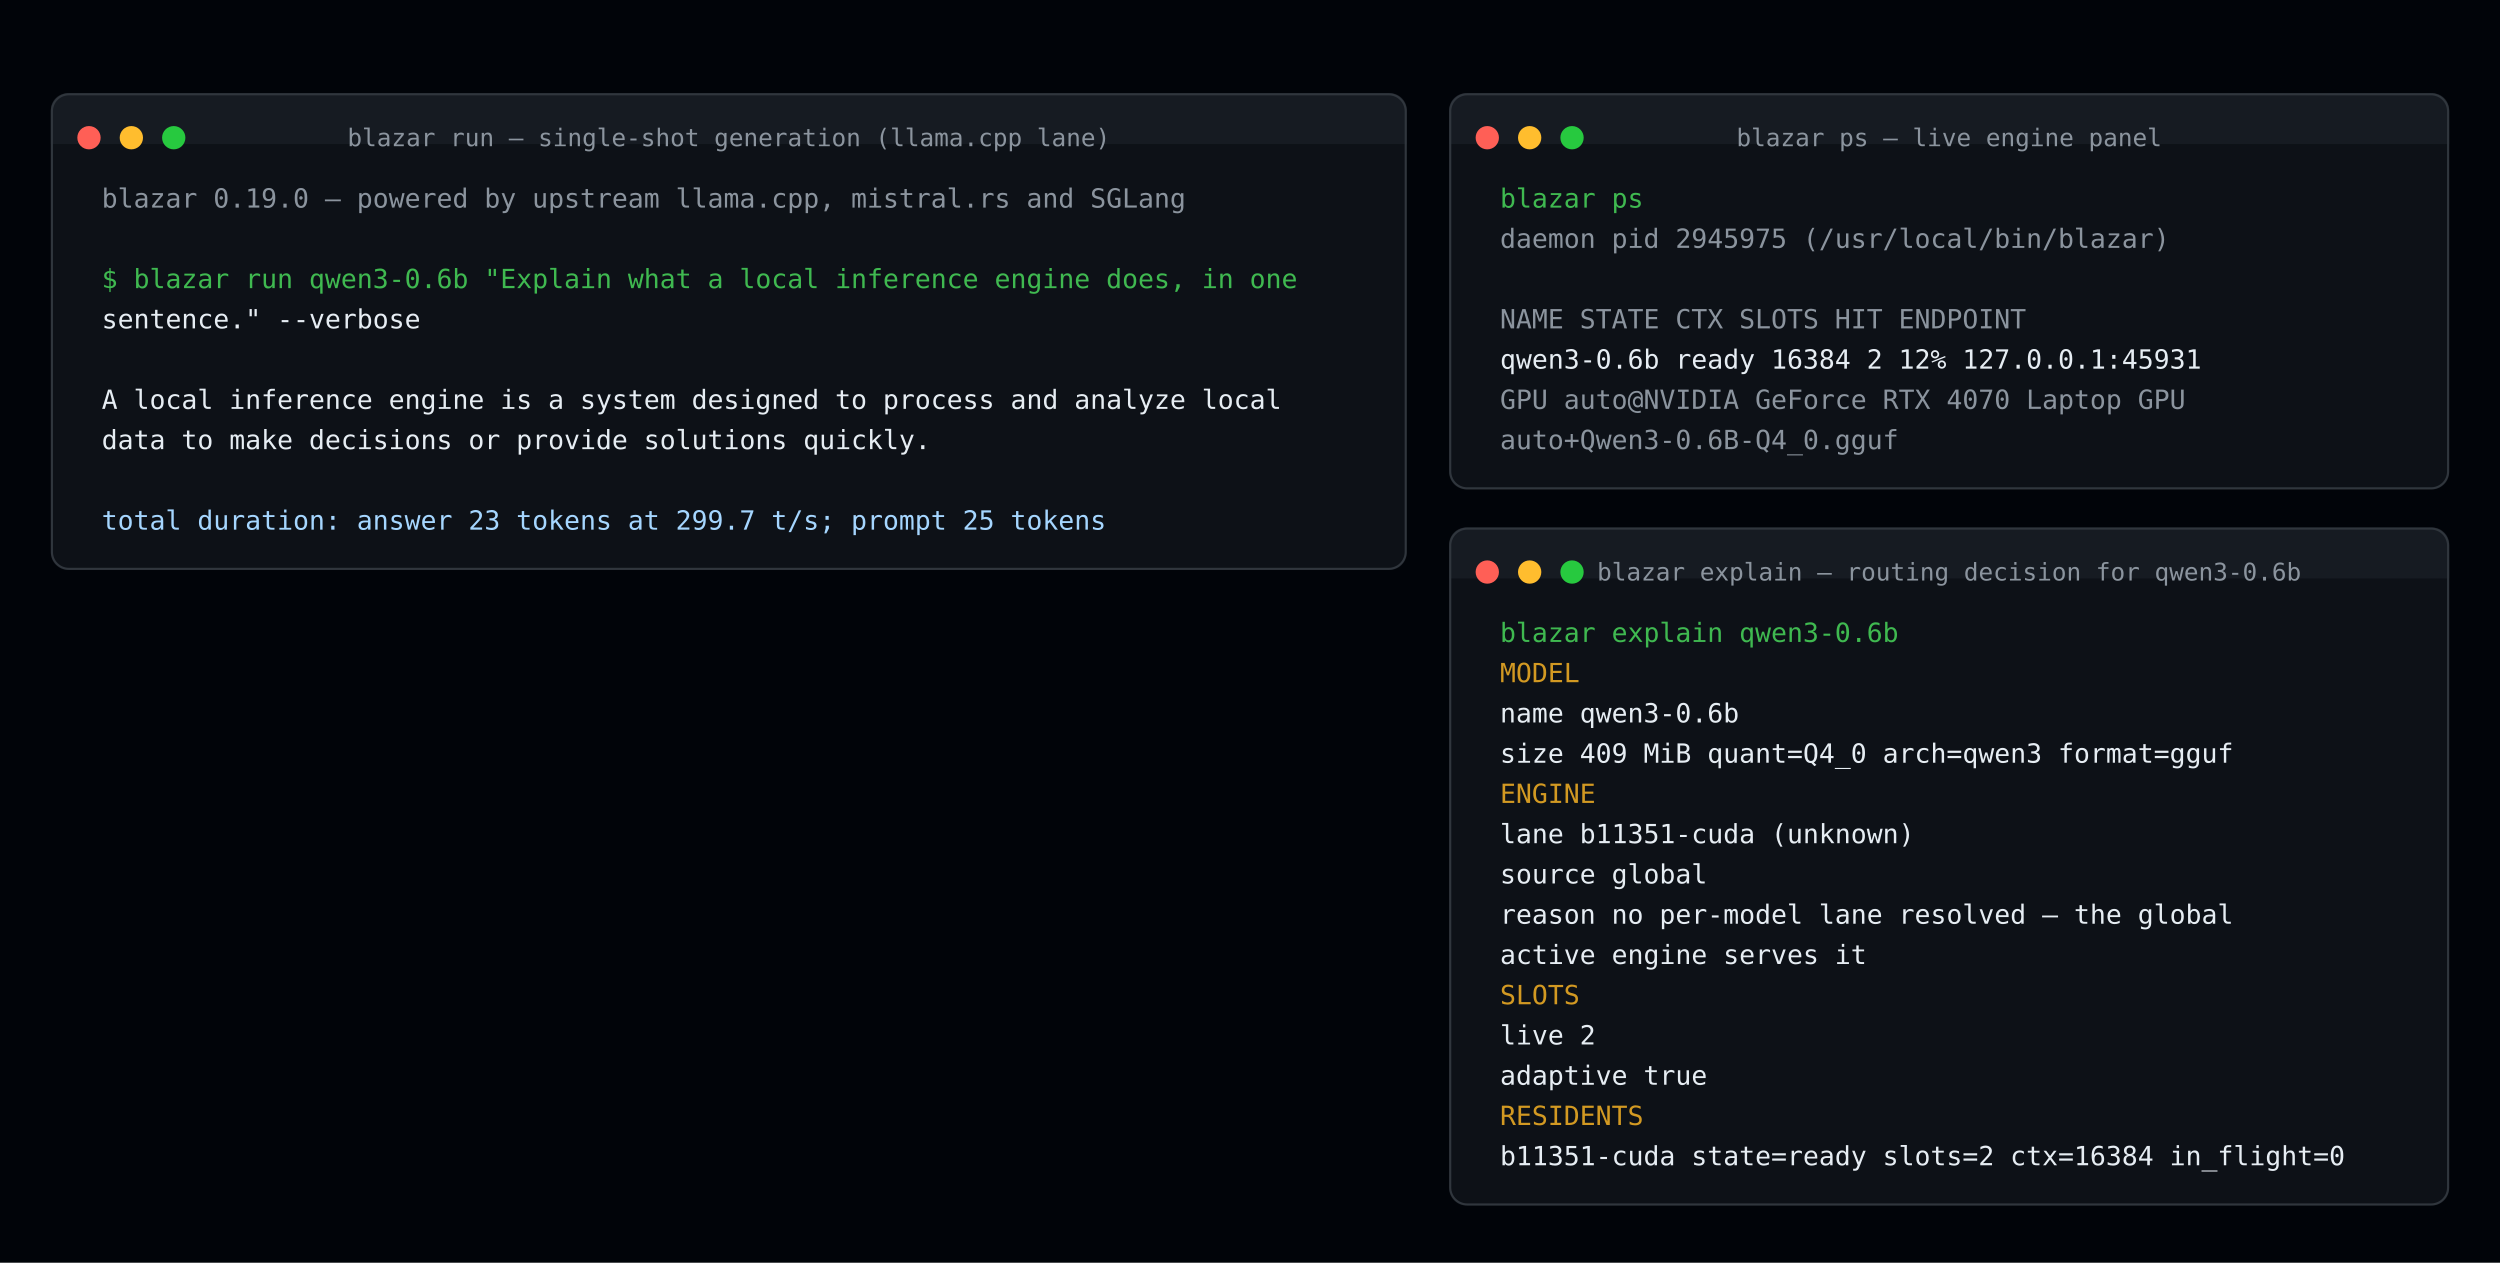
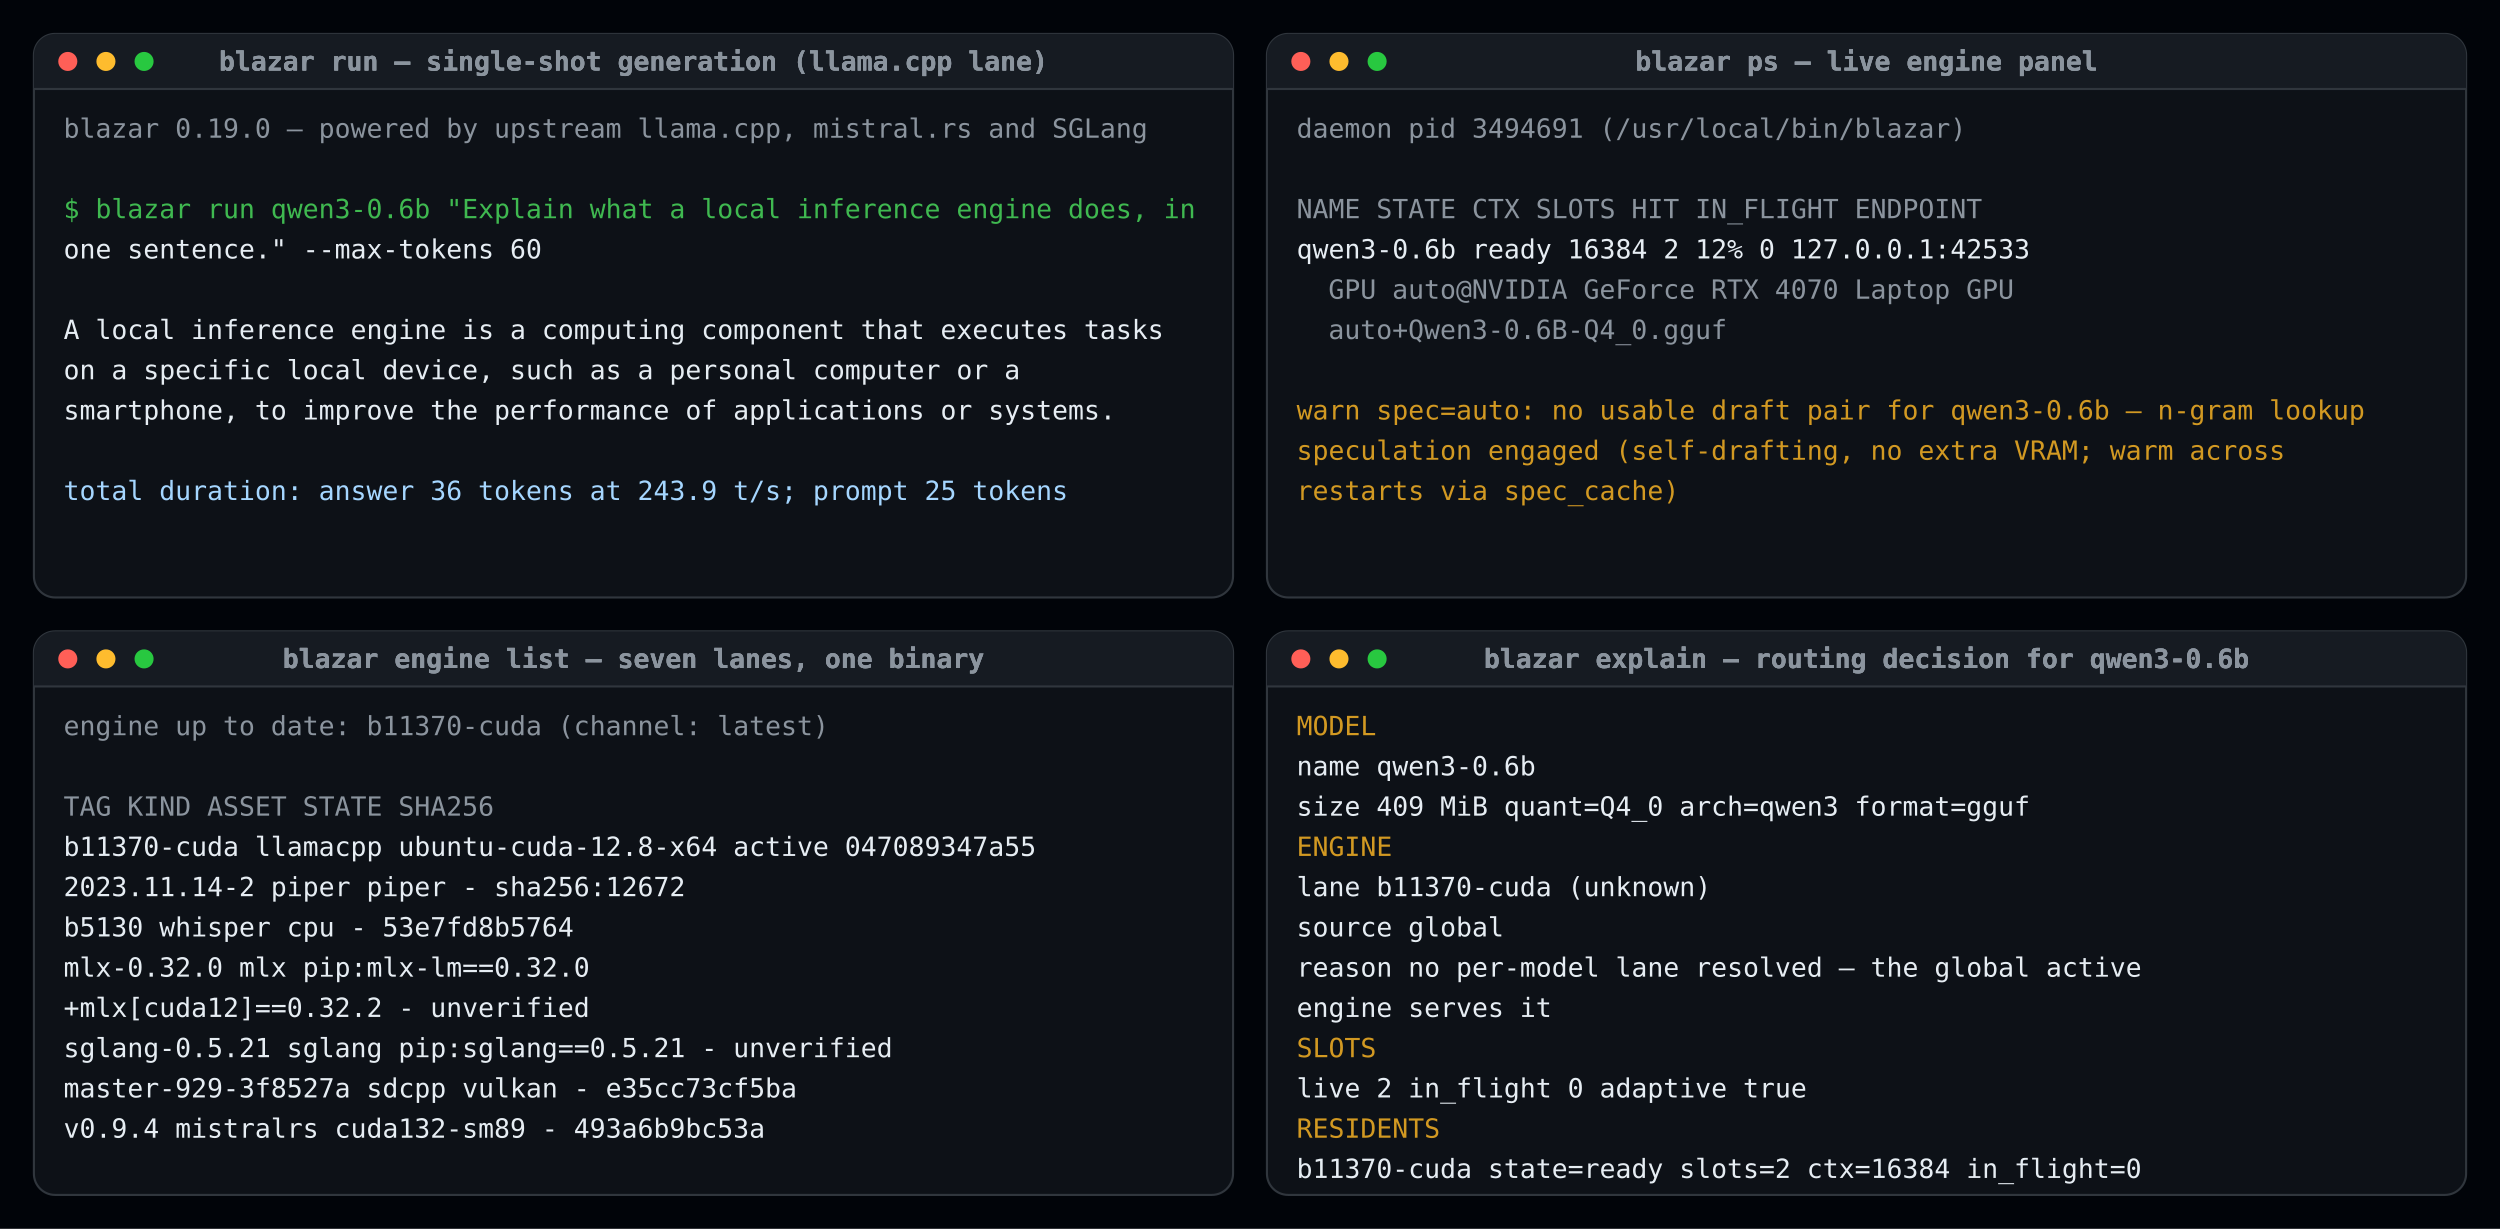
- <svg xmlns="http://www.w3.org/2000/svg" width="1180" height="596" role="img" aria-label="blazar run, ps and explain terminal session">
-   <rect width="1180" height="596" fill="#010409" />
-   <rect x="24" y="44" width="640" height="225" rx="8" fill="#0d1117" />
-   <path d="M24,52 a8,8 0 0 1 8,-8 h624 a8,8 0 0 1 8,8 v16 h-640 z" fill="#161b22" />
-   <rect x="24.5" y="44.5" width="639" height="224" rx="8" fill="none" stroke="#30363d" />
-   <circle cx="42" cy="65" r="5.5" fill="#ff5f56" />
-   <circle cx="62" cy="65" r="5.5" fill="#ffbd2e" />
-   <circle cx="82" cy="65" r="5.5" fill="#27c93f" />
-   <text x="344.0" y="69" text-anchor="middle" font-family="ui-monospace, SFMono-Regular, Menlo, Consolas, monospace" font-size="11.5" fill="#8b949e">blazar run — single-shot generation (llama.cpp lane)</text>
-   <text x="48" y="98" font-family="ui-monospace, SFMono-Regular, Menlo, Consolas, monospace" font-size="12.5" fill="#8b949e">blazar 0.19.0 — powered by upstream llama.cpp, mistral.rs and SGLang</text>
-   <text x="48" y="136.0" font-family="ui-monospace, SFMono-Regular, Menlo, Consolas, monospace" font-size="12.5" fill="#3fb950">$ blazar run qwen3-0.6b "Explain what a local inference engine does, in one</text>
-   <text x="48" y="155.0" font-family="ui-monospace, SFMono-Regular, Menlo, Consolas, monospace" font-size="12.5" fill="#e6edf3">  sentence." --verbose</text>
-   <text x="48" y="193.0" font-family="ui-monospace, SFMono-Regular, Menlo, Consolas, monospace" font-size="12.5" fill="#e6edf3">A local inference engine is a system designed to process and analyze local</text>
-   <text x="48" y="212.0" font-family="ui-monospace, SFMono-Regular, Menlo, Consolas, monospace" font-size="12.5" fill="#e6edf3">data to make decisions or provide solutions quickly.</text>
-   <text x="48" y="250.0" font-family="ui-monospace, SFMono-Regular, Menlo, Consolas, monospace" font-size="12.5" fill="#a5d6ff">total duration: answer 23 tokens at 299.7 t/s; prompt 25 tokens</text>
-   <rect x="684" y="44" width="472" height="187" rx="8" fill="#0d1117" />
-   <path d="M684,52 a8,8 0 0 1 8,-8 h456 a8,8 0 0 1 8,8 v16 h-472 z" fill="#161b22" />
-   <rect x="684.5" y="44.5" width="471" height="186" rx="8" fill="none" stroke="#30363d" />
-   <circle cx="702" cy="65" r="5.5" fill="#ff5f56" />
-   <circle cx="722" cy="65" r="5.5" fill="#ffbd2e" />
-   <circle cx="742" cy="65" r="5.5" fill="#27c93f" />
-   <text x="920.0" y="69" text-anchor="middle" font-family="ui-monospace, SFMono-Regular, Menlo, Consolas, monospace" font-size="11.5" fill="#8b949e">blazar ps — live engine panel</text>
-   <text x="708" y="98" font-family="ui-monospace, SFMono-Regular, Menlo, Consolas, monospace" font-size="12.5" fill="#3fb950">blazar ps</text>
-   <text x="708" y="117.0" font-family="ui-monospace, SFMono-Regular, Menlo, Consolas, monospace" font-size="12.5" fill="#8b949e">daemon pid 2945975 (/usr/local/bin/blazar)</text>
-   <text x="708" y="155.0" font-family="ui-monospace, SFMono-Regular, Menlo, Consolas, monospace" font-size="12.5" fill="#8b949e">NAME          STATE    CTX     SLOTS  HIT  ENDPOINT</text>
-   <text x="708" y="174.0" font-family="ui-monospace, SFMono-Regular, Menlo, Consolas, monospace" font-size="12.5" fill="#e6edf3">qwen3-0.6b    ready    16384   2      12%  127.0.0.1:45931</text>
-   <text x="708" y="193.0" font-family="ui-monospace, SFMono-Regular, Menlo, Consolas, monospace" font-size="12.5" fill="#8b949e">GPU auto@NVIDIA GeForce RTX 4070 Laptop GPU</text>
-   <text x="708" y="212.0" font-family="ui-monospace, SFMono-Regular, Menlo, Consolas, monospace" font-size="12.5" fill="#8b949e">  auto+Qwen3-0.6B-Q4_0.gguf</text>
-   <rect x="684" y="249" width="472" height="320" rx="8" fill="#0d1117" />
-   <path d="M684,257 a8,8 0 0 1 8,-8 h456 a8,8 0 0 1 8,8 v16 h-472 z" fill="#161b22" />
-   <rect x="684.5" y="249.5" width="471" height="319" rx="8" fill="none" stroke="#30363d" />
-   <circle cx="702" cy="270" r="5.5" fill="#ff5f56" />
-   <circle cx="722" cy="270" r="5.5" fill="#ffbd2e" />
-   <circle cx="742" cy="270" r="5.5" fill="#27c93f" />
-   <text x="920.0" y="274" text-anchor="middle" font-family="ui-monospace, SFMono-Regular, Menlo, Consolas, monospace" font-size="11.5" fill="#8b949e">blazar explain — routing decision for qwen3-0.6b</text>
-   <text x="708" y="303" font-family="ui-monospace, SFMono-Regular, Menlo, Consolas, monospace" font-size="12.5" fill="#3fb950">blazar explain qwen3-0.6b</text>
-   <text x="708" y="322.0" font-family="ui-monospace, SFMono-Regular, Menlo, Consolas, monospace" font-size="12.5" fill="#d29922">MODEL</text>
-   <text x="708" y="341.0" font-family="ui-monospace, SFMono-Regular, Menlo, Consolas, monospace" font-size="12.5" fill="#e6edf3">  name        qwen3-0.6b</text>
-   <text x="708" y="360.0" font-family="ui-monospace, SFMono-Regular, Menlo, Consolas, monospace" font-size="12.5" fill="#e6edf3">  size        409 MiB  quant=Q4_0  arch=qwen3  format=gguf</text>
-   <text x="708" y="379.0" font-family="ui-monospace, SFMono-Regular, Menlo, Consolas, monospace" font-size="12.5" fill="#d29922">ENGINE</text>
-   <text x="708" y="398.0" font-family="ui-monospace, SFMono-Regular, Menlo, Consolas, monospace" font-size="12.5" fill="#e6edf3">  lane        b11351-cuda (unknown)</text>
-   <text x="708" y="417.0" font-family="ui-monospace, SFMono-Regular, Menlo, Consolas, monospace" font-size="12.5" fill="#e6edf3">  source      global</text>
-   <text x="708" y="436.0" font-family="ui-monospace, SFMono-Regular, Menlo, Consolas, monospace" font-size="12.5" fill="#e6edf3">  reason      no per-model lane resolved — the global</text>
-   <text x="708" y="455.0" font-family="ui-monospace, SFMono-Regular, Menlo, Consolas, monospace" font-size="12.5" fill="#e6edf3">            active engine serves it</text>
-   <text x="708" y="474.0" font-family="ui-monospace, SFMono-Regular, Menlo, Consolas, monospace" font-size="12.5" fill="#d29922">SLOTS</text>
-   <text x="708" y="493.0" font-family="ui-monospace, SFMono-Regular, Menlo, Consolas, monospace" font-size="12.5" fill="#e6edf3">  live        2</text>
-   <text x="708" y="512.0" font-family="ui-monospace, SFMono-Regular, Menlo, Consolas, monospace" font-size="12.5" fill="#e6edf3">  adaptive    true</text>
-   <text x="708" y="531.0" font-family="ui-monospace, SFMono-Regular, Menlo, Consolas, monospace" font-size="12.5" fill="#d29922">RESIDENTS</text>
-   <text x="708" y="550.0" font-family="ui-monospace, SFMono-Regular, Menlo, Consolas, monospace" font-size="12.5" fill="#e6edf3">  b11351-cuda  state=ready slots=2 ctx=16384 in_flight=0</text>
+ <svg xmlns="http://www.w3.org/2000/svg" width="1180" height="580" viewBox="0 0 1180 580" font-family="ui-monospace, SFMono-Regular, 'SF Mono', Menlo, Consolas, monospace">
+   <rect width="1180" height="580" fill="#010409" />
+   <rect x="16" y="16" width="566" height="266" rx="10" fill="#0d1117" stroke="#30363d" stroke-width="1" />
+   <path d="M 16 26 a 10 10 0 0 1 10 -10 h 546 a 10 10 0 0 1 10 10 v 16 h -566 z" fill="#161b22" />
+   <line x1="16" y1="42" x2="582" y2="42" stroke="#30363d" stroke-width="1" />
+   <circle cx="32" cy="29" r="4.5" fill="#ff5f57" />
+   <circle cx="50" cy="29" r="4.5" fill="#febc2e" />
+   <circle cx="68" cy="29" r="4.5" fill="#28c840" />
+   <rect x="598" y="16" width="566" height="266" rx="10" fill="#0d1117" stroke="#30363d" stroke-width="1" />
+   <path d="M 598 26 a 10 10 0 0 1 10 -10 h 546 a 10 10 0 0 1 10 10 v 16 h -566 z" fill="#161b22" />
+   <line x1="598" y1="42" x2="1164" y2="42" stroke="#30363d" stroke-width="1" />
+   <circle cx="614" cy="29" r="4.5" fill="#ff5f57" />
+   <circle cx="632" cy="29" r="4.5" fill="#febc2e" />
+   <circle cx="650" cy="29" r="4.5" fill="#28c840" />
+   <rect x="16" y="298" width="566" height="266" rx="10" fill="#0d1117" stroke="#30363d" stroke-width="1" />
+   <path d="M 16 308 a 10 10 0 0 1 10 -10 h 546 a 10 10 0 0 1 10 10 v 16 h -566 z" fill="#161b22" />
+   <line x1="16" y1="324" x2="582" y2="324" stroke="#30363d" stroke-width="1" />
+   <circle cx="32" cy="311" r="4.5" fill="#ff5f57" />
+   <circle cx="50" cy="311" r="4.5" fill="#febc2e" />
+   <circle cx="68" cy="311" r="4.5" fill="#28c840" />
+   <rect x="598" y="298" width="566" height="266" rx="10" fill="#0d1117" stroke="#30363d" stroke-width="1" />
+   <path d="M 598 308 a 10 10 0 0 1 10 -10 h 546 a 10 10 0 0 1 10 10 v 16 h -566 z" fill="#161b22" />
+   <line x1="598" y1="324" x2="1164" y2="324" stroke="#30363d" stroke-width="1" />
+   <circle cx="614" cy="311" r="4.5" fill="#ff5f57" />
+   <circle cx="632" cy="311" r="4.5" fill="#febc2e" />
+   <circle cx="650" cy="311" r="4.5" fill="#28c840" />
+   <text x="299.0" y="33.3" font-size="12.5" fill="#8b949e" font-weight="600" text-anchor="middle">blazar run — single-shot generation (llama.cpp lane)</text>
+   <text x="299.0" y="33.3" font-size="12.5" fill="#8b949e" font-weight="600" text-anchor="middle">blazar run — single-shot generation (llama.cpp lane)</text>
+   <text x="299.0" y="33.3" font-size="12.5" fill="#8b949e" font-weight="600" text-anchor="middle">blazar run — single-shot generation (llama.cpp lane)</text>
+   <text x="30.0" y="65.0" font-size="12.5" fill="#8b949e" font-weight="400">blazar 0.19.0 — powered by upstream llama.cpp, mistral.rs and SGLang</text>
+   <text x="30.0" y="84.0" font-size="12.5" fill="#e6edf3" font-weight="400" />
+   <text x="30.0" y="103.0" font-size="12.5" fill="#3fb950" font-weight="400">$ blazar run qwen3-0.6b "Explain what a local inference engine does, in</text>
+   <text x="30.0" y="122.0" font-size="12.5" fill="#e6edf3" font-weight="400">one sentence." --max-tokens 60</text>
+   <text x="30.0" y="141.0" font-size="12.5" fill="#e6edf3" font-weight="400" />
+   <text x="30.0" y="160.0" font-size="12.5" fill="#e6edf3" font-weight="400">A local inference engine is a computing component that executes tasks</text>
+   <text x="30.0" y="179.0" font-size="12.5" fill="#e6edf3" font-weight="400">on a specific local device, such as a personal computer or a</text>
+   <text x="30.0" y="198.0" font-size="12.5" fill="#e6edf3" font-weight="400">smartphone, to improve the performance of applications or systems.</text>
+   <text x="30.0" y="217.0" font-size="12.5" fill="#e6edf3" font-weight="400" />
+   <text x="30.0" y="236.0" font-size="12.5" fill="#a5d6ff" font-weight="400">total duration: answer 36 tokens at 243.9 t/s; prompt 25 tokens</text>
+   <text x="881.0" y="33.3" font-size="12.5" fill="#8b949e" font-weight="600" text-anchor="middle">blazar ps — live engine panel</text>
+   <text x="881.0" y="33.3" font-size="12.5" fill="#8b949e" font-weight="600" text-anchor="middle">blazar ps — live engine panel</text>
+   <text x="881.0" y="33.3" font-size="12.5" fill="#8b949e" font-weight="600" text-anchor="middle">blazar ps — live engine panel</text>
+   <text x="612.0" y="65.0" font-size="12.5" fill="#8b949e" font-weight="400">daemon pid 3494691 (/usr/local/bin/blazar)</text>
+   <text x="612.0" y="84.0" font-size="12.5" fill="#e6edf3" font-weight="400" />
+   <text x="612.0" y="103.0" font-size="12.5" fill="#8b949e" font-weight="400">NAME         STATE   CTX    SLOTS  HIT   IN_FLIGHT  ENDPOINT</text>
+   <text x="612.0" y="122.0" font-size="12.5" fill="#e6edf3" font-weight="400">qwen3-0.6b   ready   16384  2      12%   0          127.0.0.1:42533</text>
+   <text x="627.0" y="141.0" font-size="12.5" fill="#8b949e" font-weight="400">GPU  auto@NVIDIA GeForce RTX 4070 Laptop GPU</text>
+   <text x="627.0" y="160.0" font-size="12.5" fill="#8b949e" font-weight="400">     auto+Qwen3-0.6B-Q4_0.gguf</text>
+   <text x="612.0" y="179.0" font-size="12.5" fill="#e6edf3" font-weight="400" />
+   <text x="612.0" y="198.0" font-size="12.5" fill="#d29922" font-weight="400">warn  spec=auto: no usable draft pair for qwen3-0.6b — n-gram lookup</text>
+   <text x="612.0" y="217.0" font-size="12.5" fill="#d29922" font-weight="400">      speculation engaged (self-drafting, no extra VRAM; warm across</text>
+   <text x="612.0" y="236.0" font-size="12.5" fill="#d29922" font-weight="400">      restarts via spec_cache)</text>
+   <text x="299.0" y="315.3" font-size="12.5" fill="#8b949e" font-weight="600" text-anchor="middle">blazar engine list — seven lanes, one binary</text>
+   <text x="299.0" y="315.3" font-size="12.5" fill="#8b949e" font-weight="600" text-anchor="middle">blazar engine list — seven lanes, one binary</text>
+   <text x="299.0" y="315.3" font-size="12.5" fill="#8b949e" font-weight="600" text-anchor="middle">blazar engine list — seven lanes, one binary</text>
+   <text x="30.0" y="347.0" font-size="12.5" fill="#8b949e" font-weight="400">engine up to date: b11370-cuda (channel: latest)</text>
+   <text x="30.0" y="366.0" font-size="12.5" fill="#e6edf3" font-weight="400" />
+   <text x="30.0" y="385.0" font-size="12.5" fill="#8b949e" font-weight="400">TAG                KIND       ASSET                          STATE    SHA256</text>
+   <text x="30.0" y="404.0" font-size="12.5" fill="#e6edf3" font-weight="400">b11370-cuda        llamacpp   ubuntu-cuda-12.8-x64           active   047089347a55</text>
+   <text x="30.0" y="423.0" font-size="12.5" fill="#e6edf3" font-weight="400">2023.11.14-2       piper      piper                          -        sha256:12672</text>
+   <text x="30.0" y="442.0" font-size="12.5" fill="#e6edf3" font-weight="400">b5130              whisper    cpu                            -        53e7fd8b5764</text>
+   <text x="30.0" y="461.0" font-size="12.5" fill="#e6edf3" font-weight="400">mlx-0.32.0         mlx        pip:mlx-lm==0.32.0</text>
+   <text x="30.0" y="480.0" font-size="12.5" fill="#e6edf3" font-weight="400">                              +mlx[cuda12]==0.32.2           -        unverified</text>
+   <text x="30.0" y="499.0" font-size="12.5" fill="#e6edf3" font-weight="400">sglang-0.5.21      sglang     pip:sglang==0.5.21             -        unverified</text>
+   <text x="30.0" y="518.0" font-size="12.5" fill="#e6edf3" font-weight="400">master-929-3f8527a sdcpp      vulkan                         -        e35cc73cf5ba</text>
+   <text x="30.0" y="537.0" font-size="12.5" fill="#e6edf3" font-weight="400">v0.9.4             mistralrs  cuda132-sm89                   -        493a6b9bc53a</text>
+   <text x="881.0" y="315.3" font-size="12.5" fill="#8b949e" font-weight="600" text-anchor="middle">blazar explain — routing decision for qwen3-0.6b</text>
+   <text x="881.0" y="315.3" font-size="12.5" fill="#8b949e" font-weight="600" text-anchor="middle">blazar explain — routing decision for qwen3-0.6b</text>
+   <text x="881.0" y="315.3" font-size="12.5" fill="#8b949e" font-weight="600" text-anchor="middle">blazar explain — routing decision for qwen3-0.6b</text>
+   <text x="612.0" y="347.0" font-size="12.5" fill="#d29922" font-weight="400">MODEL</text>
+   <text x="612.0" y="366.0" font-size="12.5" fill="#e6edf3" font-weight="400">  name      qwen3-0.6b</text>
+   <text x="612.0" y="385.0" font-size="12.5" fill="#e6edf3" font-weight="400">  size      409 MiB  quant=Q4_0  arch=qwen3  format=gguf</text>
+   <text x="612.0" y="404.0" font-size="12.5" fill="#d29922" font-weight="400">ENGINE</text>
+   <text x="612.0" y="423.0" font-size="12.5" fill="#e6edf3" font-weight="400">  lane      b11370-cuda (unknown)</text>
+   <text x="612.0" y="442.0" font-size="12.5" fill="#e6edf3" font-weight="400">  source    global</text>
+   <text x="612.0" y="461.0" font-size="12.5" fill="#e6edf3" font-weight="400">  reason    no per-model lane resolved — the global active</text>
+   <text x="612.0" y="480.0" font-size="12.5" fill="#e6edf3" font-weight="400">            engine serves it</text>
+   <text x="612.0" y="499.0" font-size="12.5" fill="#d29922" font-weight="400">SLOTS</text>
+   <text x="612.0" y="518.0" font-size="12.5" fill="#e6edf3" font-weight="400">  live 2    in_flight 0    adaptive true</text>
+   <text x="612.0" y="537.0" font-size="12.5" fill="#d29922" font-weight="400">RESIDENTS</text>
+   <text x="612.0" y="556.0" font-size="12.5" fill="#e6edf3" font-weight="400">  b11370-cuda  state=ready slots=2 ctx=16384 in_flight=0</text>
</svg>
